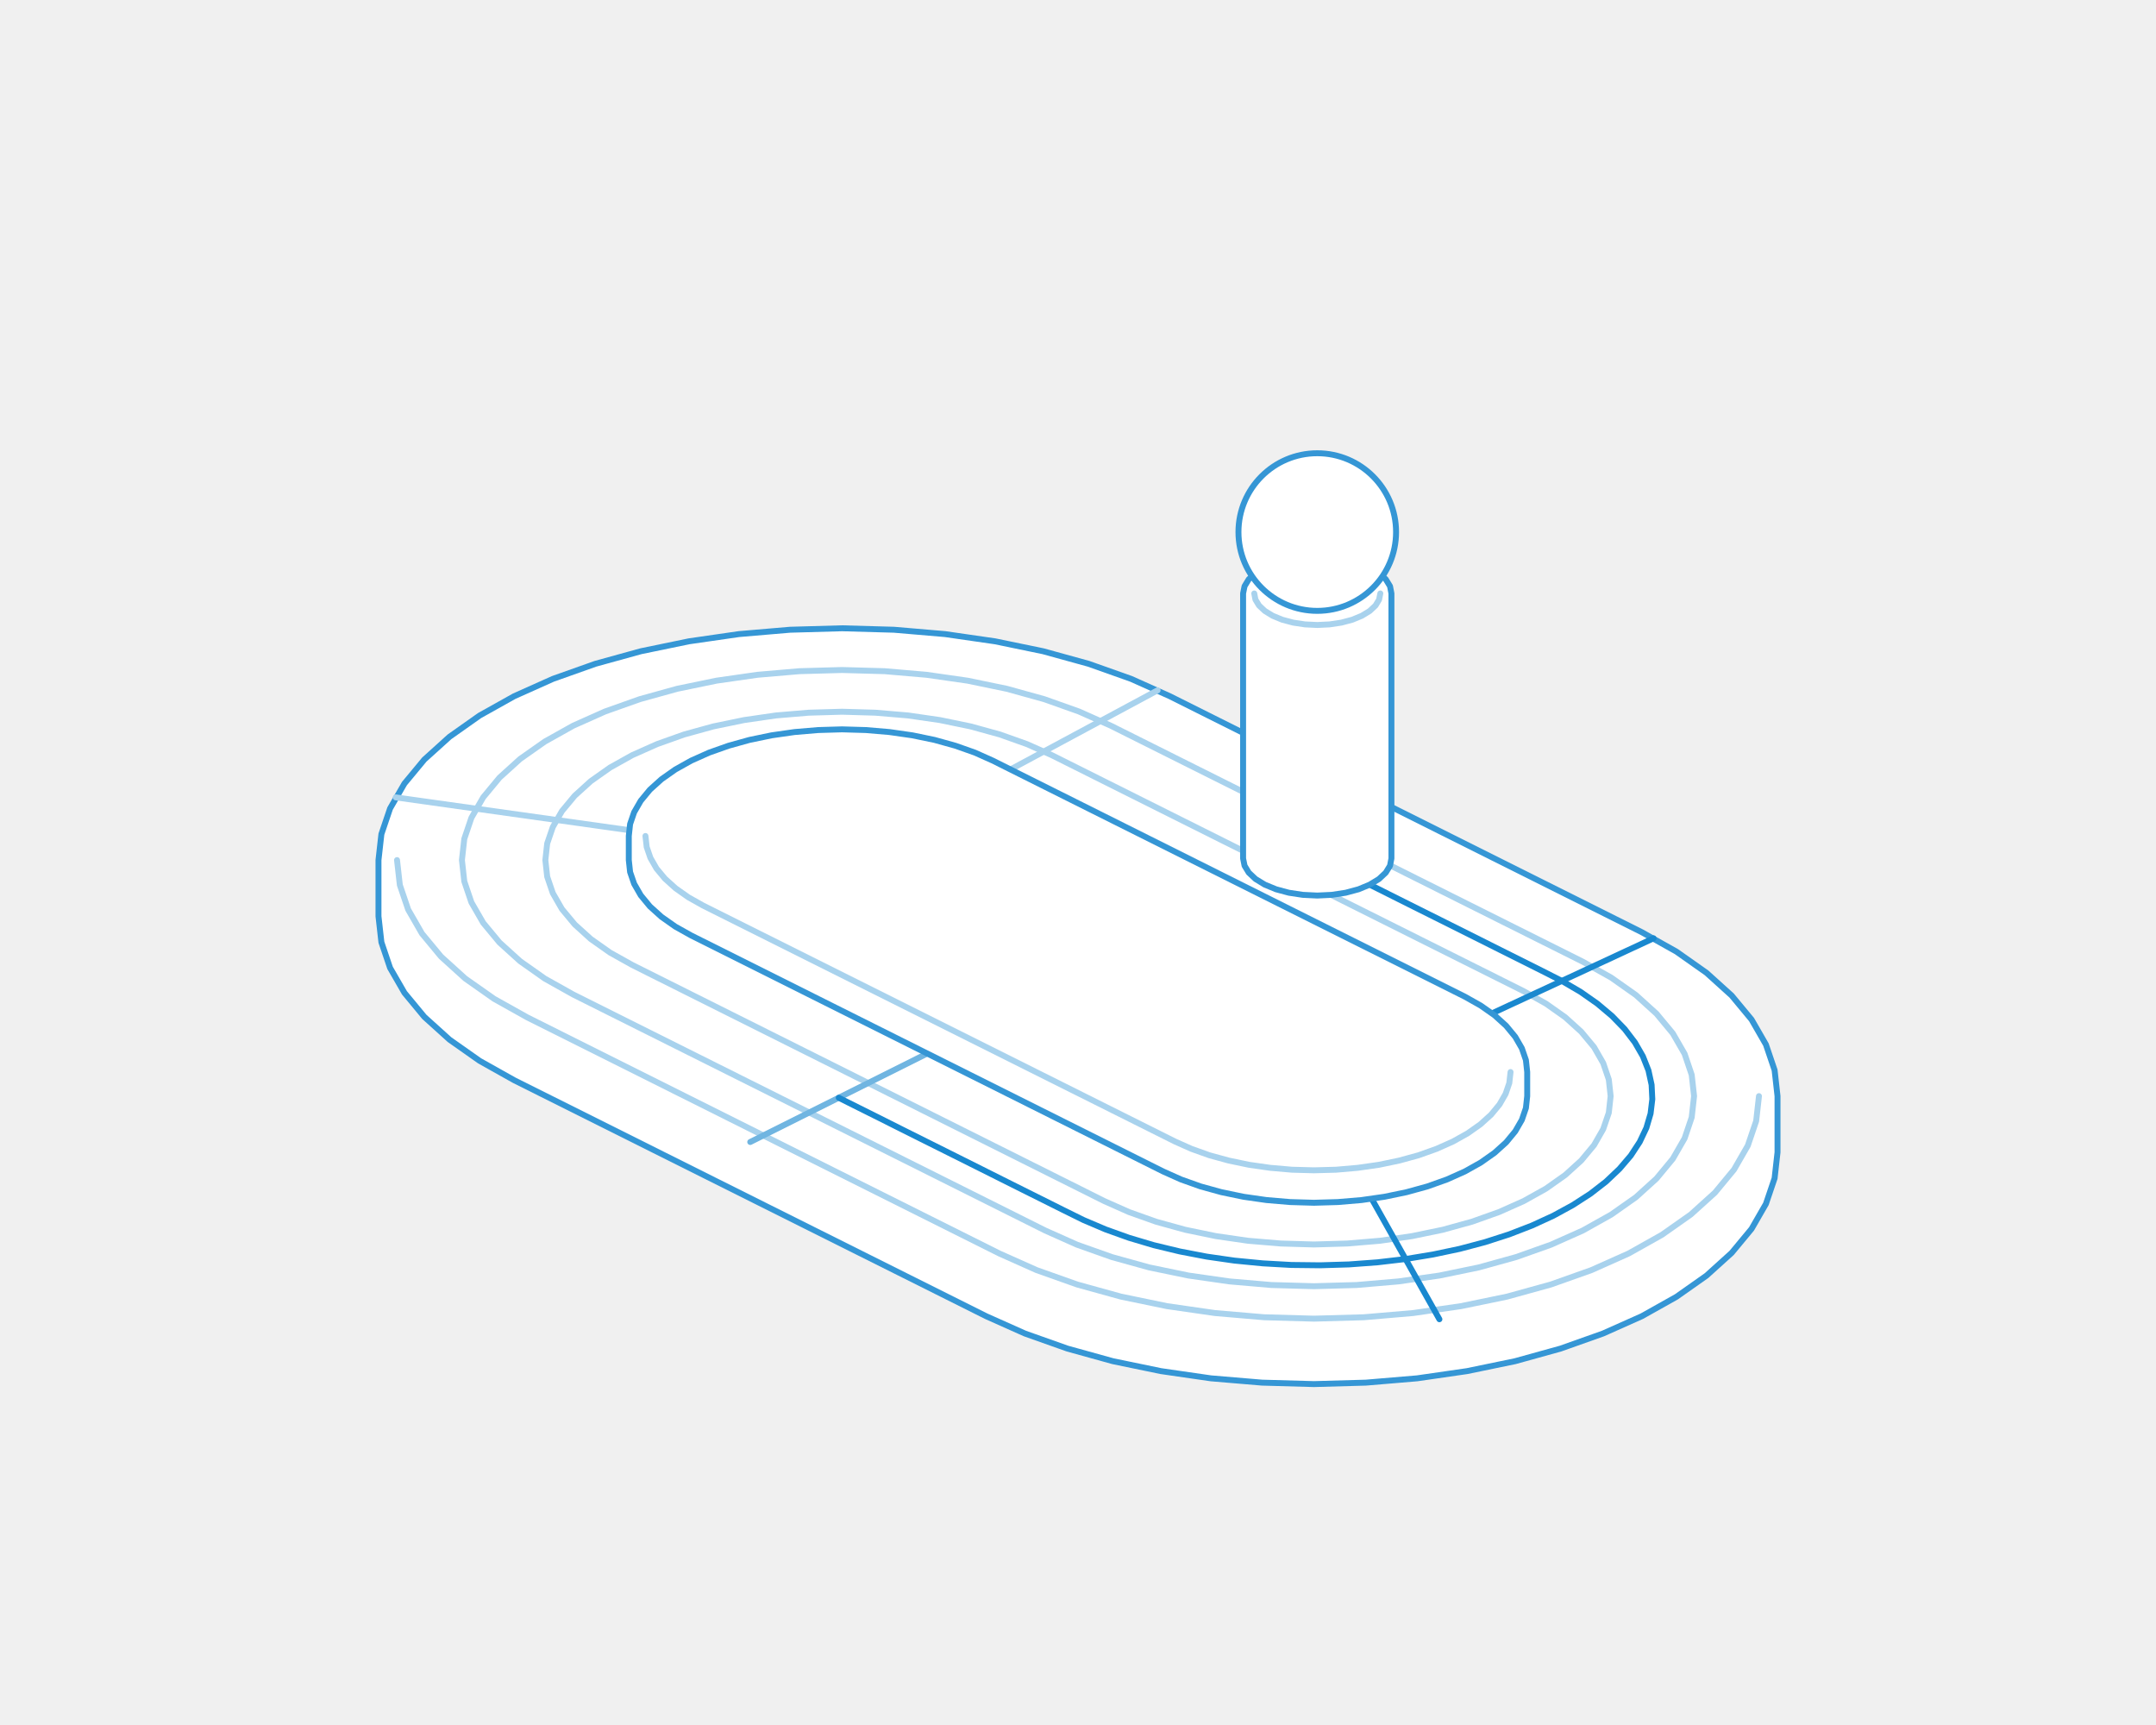
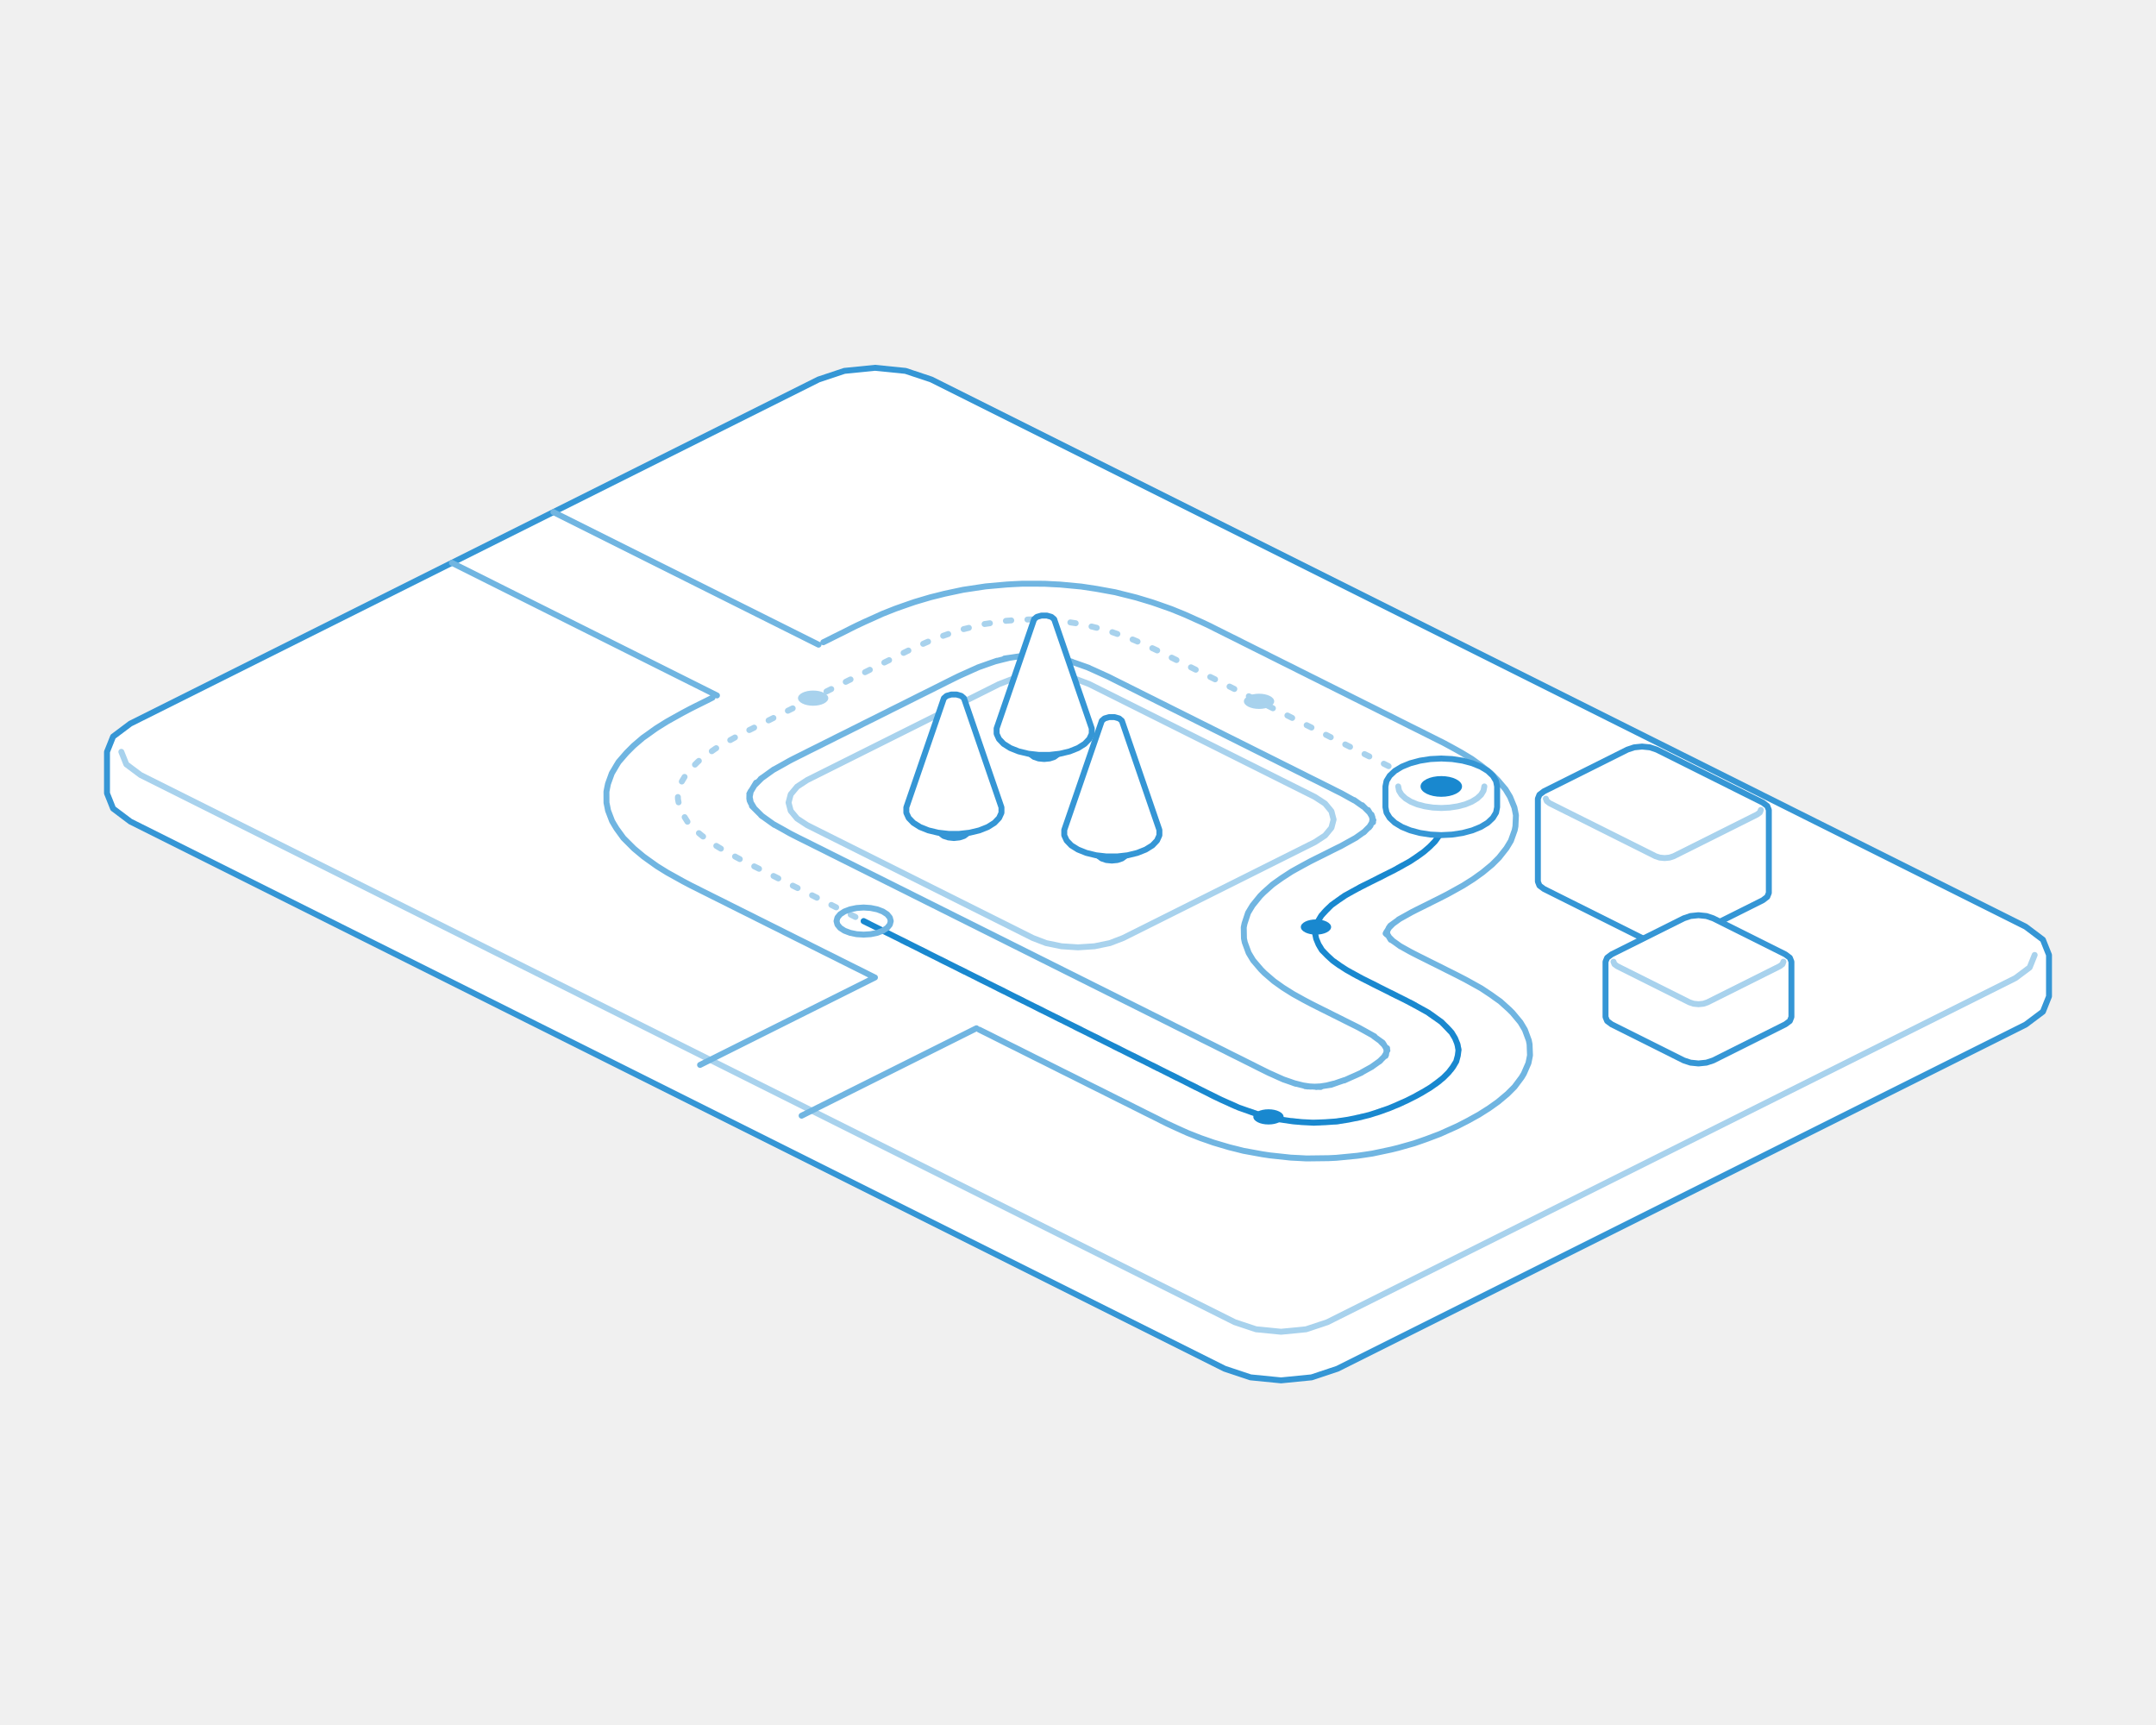
- <svg xmlns="http://www.w3.org/2000/svg" viewBox="0 0 400 320" width="400" height="320" role="img" aria-label="A running track with a runner on it, the stretch already run lit.">
+ <svg xmlns="http://www.w3.org/2000/svg" viewBox="0 0 400 320" width="400" height="320" role="img" aria-label="A map with a park and its pines, and a run along the street round it, the runner a puck and the stretch already run lit.">
  <g>
    <g>
-       <path d="M70.22 159.55L70.76 154.74L72.37 149.98L75.04 145.35L78.73 140.9L83.4 136.68L88.98 132.74L95.4 129.15L102.6 125.93L110.46 123.14L118.9 120.81L127.81 118.97L137.08 117.63L146.59 116.82L156.22 116.55L165.84 116.82L175.35 117.63L184.62 118.97L193.53 120.81L201.97 123.14L209.84 125.93L217.03 129.15L304.6 172.93L311.02 176.53L316.6 180.46L321.27 184.68L324.96 189.13L327.63 193.77L329.24 198.52L329.78 203.34L329.78 213.76L329.24 218.58L327.63 223.33L324.96 227.97L321.27 232.42L316.6 236.64L311.02 240.57L304.6 244.17L297.4 247.38L289.54 250.17L281.1 252.51L272.19 254.35L262.92 255.69L253.41 256.49L243.78 256.76L234.16 256.49L224.65 255.69L215.38 254.35L206.47 252.51L198.03 250.17L190.16 247.38L182.97 244.17L95.4 200.39L88.98 196.79L83.4 192.86L78.73 188.64L75.04 184.18L72.37 179.55L70.76 174.79L70.22 169.98Z" fill="#FFFFFF" stroke="#3596D5" stroke-width="1.1" stroke-linecap="round" stroke-linejoin="round" vector-effect="non-scaling-stroke" />
-       <path d="M326.34 203.34L325.82 207.96L324.27 212.52L321.71 216.97L318.17 221.25L313.69 225.3L308.33 229.07L302.16 232.53L302.16 232.53L295.26 235.61L287.71 238.29L279.61 240.53L271.05 242.3L262.16 243.58L253.03 244.36L243.78 244.62L234.54 244.36L225.41 243.58L216.52 242.3L207.96 240.53L199.86 238.29L192.31 235.61L185.41 232.53L97.84 188.74L91.67 185.29L86.31 181.52L81.83 177.46L78.29 173.19L75.73 168.74L74.18 164.17L73.66 159.55" fill="none" stroke="#A8D2ED" stroke-width="1.1" stroke-linecap="round" stroke-linejoin="round" vector-effect="non-scaling-stroke" />
+       <path d="M19.85 139.47L20.98 136.64L24.18 134.24L151.86 70.4L156.66 68.8L162.33 68.23L167.99 68.8L172.79 70.4L375.82 171.91L379.02 174.32L380.15 177.15L380.15 184.84L379.02 187.67L375.82 190.07L248.14 253.91L243.34 255.51L237.67 256.07L232.01 255.51L227.21 253.91L24.18 152.4L20.98 149.99L19.85 147.16Z" fill="#FFFFFF" stroke="#3596D5" stroke-width="1.1" stroke-linecap="round" stroke-linejoin="round" vector-effect="non-scaling-stroke" />
+       <path d="M377.49 177.15L376.56 179.47L373.93 181.44L246.26 245.28L242.32 246.59L237.67 247.05L233.03 246.59L229.09 245.28L26.07 143.76L23.44 141.79L22.51 139.47" fill="none" stroke="#A8D2ED" stroke-width="1.1" stroke-linecap="round" stroke-linejoin="round" vector-effect="non-scaling-stroke" />
    </g>
-     <path d="M293.65 228.27L287.75 230.9L281.3 233.19L274.38 235.11L267.08 236.62L259.48 237.71L251.68 238.38L243.78 238.6L235.89 238.38L228.09 237.71L220.49 236.62L213.19 235.11L206.27 233.19L199.82 230.9L193.92 228.27L106.35 184.49L101.08 181.54L96.5 178.31L92.68 174.85L89.65 171.2L87.46 167.4L86.14 163.5L85.7 159.55L86.14 155.61L87.46 151.71L89.65 147.91L92.68 144.25L96.5 140.79L101.08 137.57L106.35 134.62L106.35 134.62L112.25 131.99L118.7 129.7L125.62 127.78L132.92 126.27L140.52 125.18L148.32 124.51L156.22 124.29L164.11 124.51L171.91 125.18L179.51 126.27L186.81 127.78L193.73 129.7L200.18 131.99L206.08 134.62L293.65 178.4L298.92 181.35L303.5 184.58L307.32 188.04L310.35 191.69L312.54 195.49L313.86 199.39L314.3 203.34L313.86 207.28L312.54 211.18L310.35 214.98L307.32 218.64L303.5 222.1L298.92 225.32L293.65 228.27ZM282.7 222.8L278.1 224.85L273.07 226.64L267.67 228.13L261.96 229.31L256.03 230.17L249.95 230.68L243.78 230.86L237.62 230.68L231.54 230.17L225.61 229.31L219.9 228.13L214.5 226.64L209.47 224.85L204.86 222.8L117.3 179.01L113.18 176.71L109.61 174.19L106.63 171.49L104.26 168.64L102.56 165.68L101.52 162.63L101.18 159.55L101.52 156.47L102.56 153.43L104.26 150.46L106.63 147.61L109.61 144.91L113.18 142.39L117.3 140.09L117.3 140.09L121.9 138.04L126.93 136.25L132.33 134.76L138.04 133.58L143.97 132.72L150.05 132.21L156.22 132.03L162.38 132.21L168.46 132.72L174.39 133.58L180.1 134.76L185.5 136.25L190.53 138.04L195.14 140.09L282.7 183.88L286.82 186.18L290.39 188.7L293.37 191.4L295.74 194.25L297.44 197.21L298.48 200.26L298.82 203.34L298.48 206.42L297.44 209.46L295.74 212.43L293.37 215.28L290.39 217.98L286.82 220.5L282.7 222.8Z" fill="none" stroke="#A8D2ED" stroke-width="1.1" stroke-linecap="round" stroke-linejoin="round" vector-effect="non-scaling-stroke" />
-     <path d="M172.03 195.43L139.19 211.85" fill="none" stroke="#70B5E1" stroke-width="1.1" stroke-linecap="round" stroke-linejoin="round" vector-effect="non-scaling-stroke" />
+     <path d="M169.65 166.16L170.68 166.67L171.71 167.19L172.73 167.7L173.76 168.21L174.79 168.73L175.82 169.24L176.85 169.76L177.87 170.27L178.9 170.78L179.93 171.3L180.96 171.81L181.99 172.33L183.01 172.84L184.04 173.35L185.07 173.87L186.1 174.38L187.13 174.9L188.15 175.41L189.18 175.92L190.21 176.44L191.24 176.95L192.27 177.47L193.29 177.98L194.32 178.49L195.35 179.01L196.38 179.52L197.41 180.04L198.43 180.55L199.46 181.06L200.49 181.58L201.52 182.09L202.55 182.61L203.57 183.12L204.6 183.63L205.63 184.15L206.66 184.66L207.69 185.18L208.71 185.69L209.74 186.2L210.77 186.72L211.8 187.23L212.83 187.75L213.85 188.26L214.88 188.77L215.91 189.29L216.94 189.8L217.96 190.32L218.99 190.83L220.02 191.34L221.05 191.86L222.08 192.37L223.1 192.89L224.13 193.4L225.16 193.91L226.19 194.43L227.22 194.94L228.24 195.46L229.27 195.97L230.3 196.48L231.33 197L232.36 197.51L233.38 198.03L234.41 198.54L235.44 199.05L236.01 199.3L237.09 199.79L238.17 200.27L238.04 200.22L239.23 200.63L240.42 201.05L239.99 200.91L241.29 201.24L242.59 201.56L241.84 201.37L243.23 201.58L242.14 201.5L243.59 201.57L245.03 201.64L243.83 201.59L245.28 201.52L244.2 201.65L245.59 201.44L246.99 201.23L246.17 201.35L247.47 201.02L247.08 201.19L248.27 200.77L249.47 200.36L249.37 200.44L250.45 199.95L251.54 199.47L252.62 198.98L252.62 198.95L253.59 198.41L254.57 197.87L254.46 197.93L255.29 197.34L256.12 196.74L255.86 196.96L256.51 196.31L257.16 195.66L256.78 196.04L257.2 195.34L257.06 195.89L257.21 195.17L257.35 194.44L257.28 195.05L257.13 194.32L257.4 194.86L256.98 194.16L256.56 193.47L256.81 193.87L256.16 193.22L256.51 193.41L255.68 192.82L254.85 192.22L255.02 192.26L254.05 191.72L253.08 191.18L252.1 190.64L251.57 190.37L250.54 189.86L249.52 189.35L248.49 188.83L247.46 188.32L246.43 187.8L245.4 187.29L244.38 186.78L243.35 186.26L241.87 185.48L240.9 184.94L239.92 184.4L238.01 183.2L237.17 182.6L236.34 182.01L234.62 180.53L233.97 179.88L232.5 178.16L232.08 177.47L231.66 176.77L230.94 174.81L230.79 174.08L230.75 172.03L230.9 171.31L231.55 169.34L231.97 168.64L232.39 167.95L233.8 166.21L234.45 165.56L236.11 164.08L236.95 163.48L237.78 162.89L239.66 161.67L240.63 161.13L241.61 160.59L243.07 159.8L244.1 159.28L245.13 158.77L246.15 158.26L247.18 157.74L248.21 157.23L248.75 156.97L249.72 156.43L250.7 155.89L251.67 155.35L251.55 155.41L252.39 154.82L253.22 154.22L252.98 154.44L253.63 153.79L254.28 153.14L253.97 153.53L254.39 152.84L254.8 152.14L254.51 152.68L254.65 151.95L254.74 152.55L254.6 151.83L254.45 151.11L254.64 151.65L254.23 150.96L253.81 150.26L254.03 150.67L253.38 150.02L252.73 149.37L252.9 149.61L252.07 149.02L251.23 148.42L251.3 148.51L250.32 147.97L249.35 147.43L248.84 147.15L247.81 146.64L246.79 146.12L245.76 145.61L244.73 145.09L243.7 144.58L242.67 144.07L241.65 143.55L240.62 143.04L239.59 142.52L238.56 142.01L237.54 141.5L236.51 140.98L235.48 140.47L234.45 139.95L233.42 139.44L232.4 138.93L231.37 138.41L230.34 137.9L229.31 137.38L228.28 136.87L227.26 136.36L226.23 135.84L225.2 135.33L224.17 134.81L223.14 134.3L222.12 133.79L221.09 133.27L220.06 132.76L219.03 132.24L218 131.73L216.98 131.22L215.95 130.7L214.92 130.19L213.89 129.67L212.86 129.16L211.84 128.65L210.81 128.13L209.78 127.62L208.75 127.1L207.72 126.59L206.7 126.08L205.67 125.56L205.12 125.31L204.04 124.82L202.96 124.33L201.88 123.85L202.03 123.89L200.84 123.47L199.65 123.05L198.46 122.64L198.9 122.76L197.6 122.44L196.3 122.11L195 121.79L195.75 121.99L194.35 121.78L192.96 121.57L194.04 121.69L192.59 121.62L191.15 121.55L192.35 121.54L190.9 121.61L189.46 121.68L190.53 121.54L189.13 121.75L187.74 121.96L186.35 122.16L187.17 122.06L185.87 122.38L184.57 122.71L184.99 122.57L183.8 122.98L182.61 123.4L181.42 123.82L181.56 123.77L180.48 124.25L179.4 124.74L178.32 125.22L177.76 125.48L176.73 125.99L175.7 126.5L174.67 127.02L173.65 127.53L172.62 128.05L171.59 128.56L170.56 129.07L169.53 129.59L168.51 130.1L167.48 130.62L166.45 131.13L165.42 131.64L164.4 132.16L163.37 132.67L162.34 133.19L161.31 133.7L160.28 134.21L159.26 134.73L158.23 135.24L157.2 135.76L156.17 136.27L155.14 136.78L154.12 137.3L153.09 137.81L152.06 138.33L151.03 138.84L150 139.35L148.98 139.87L147.95 140.38L146.92 140.9L146.41 141.17L145.44 141.72L144.47 142.26L143.5 142.8L143.6 142.72L142.76 143.32L141.93 143.92L141.1 144.51L141.37 144.3L140.72 144.95L140.07 145.6L140.28 145.19L139.86 145.88L139.44 146.58L139.02 147.27L139.3 146.74L139.16 147.46L139.02 148.19L139.03 147.58L139.18 148.31L139.32 149.03L139.07 148.49L139.49 149.19L139.91 149.89L139.5 149.51L140.15 150.16L140.8 150.81L141.45 151.46L141.19 151.24L142.02 151.84L142.86 152.44L143.69 153.03L143.61 152.95L144.58 153.49L145.55 154.03L146.52 154.58L147.04 154.85L148.06 155.37L149.09 155.88L150.12 156.39L151.15 156.91L152.18 157.42L153.2 157.93L154.23 158.45L155.26 158.96L156.29 159.48L157.32 159.99L158.34 160.5L159.37 161.02L160.4 161.53L161.43 162.05L162.46 162.56L163.48 163.07L164.51 163.59L165.54 164.1L166.57 164.62L167.6 165.13L168.62 165.64ZM150.81 175.58L151.84 176.09L152.87 176.61L153.9 177.12L154.93 177.63L155.95 178.15L156.98 178.66L158.01 179.18L159.04 179.69L160.07 180.2L161.09 180.72L162.12 181.23M181.65 191L182.68 191.51L183.71 192.02L184.74 192.54L185.76 193.05L186.79 193.57L187.82 194.08L188.85 194.59L189.88 195.11L190.9 195.62L191.93 196.14L192.96 196.65L193.99 197.16L195.02 197.68L196.04 198.19L197.07 198.71L198.1 199.22L199.13 199.73L200.16 200.25L201.18 200.76L202.21 201.28L203.24 201.79L204.27 202.3L205.3 202.82L206.32 203.33L207.35 203.85L208.38 204.36L209.41 204.87L210.44 205.39L211.46 205.9L212.49 206.42L213.52 206.93L214.55 207.44L215.57 207.96L216.6 208.47L218.18 209.2L219.26 209.69L220.35 210.18L222.76 211.13L223.95 211.54L225.14 211.96L228.08 212.83L229.38 213.15L230.68 213.48L234.19 214.12L235.58 214.33L239.49 214.75L240.94 214.82L242.38 214.9L246.48 214.85L247.93 214.78L251.86 214.4L253.25 214.2L254.64 213.99L258.09 213.26L259.39 212.94L262.36 212.1L263.55 211.69L264.74 211.27L267.2 210.34L268.28 209.85L269.36 209.37L270.44 208.88L272.42 207.86L273.39 207.32L274.37 206.78L276.28 205.57L277.11 204.98L277.95 204.38L279.69 202.92L280.34 202.27L280.99 201.62L282.3 199.87L282.72 199.17L283.57 197.22L283.72 196.49L283.86 195.77L283.78 193.72L283.64 193L282.91 191.03L282.5 190.34L282.08 189.64L280.64 187.91L279.99 187.26L278.34 185.77L277.5 185.18L276.67 184.58L274.82 183.35L273.85 182.81L272.88 182.27L271.9 181.73L270.41 180.96L269.38 180.44L268.35 179.93L267.33 179.41L266.3 178.9L265.27 178.39L264.24 177.87L263.21 177.36L262.19 176.84L261.67 176.57L260.7 176.03L259.73 175.49L259.83 175.56L259 174.96L258.16 174.37L258.45 174.58L257.8 173.93L258.02 174.34L257.6 173.64L257.18 172.94L257.44 173.48L257.3 172.76L257.26 173.36L257.41 172.64L257.07 173.17L257.49 172.47L257.9 171.77L257.63 172.17L258.28 171.52L257.94 171.72L258.77 171.12L259.6 170.52L259.46 170.58L260.44 170.04L261.41 169.5L261.91 169.22L262.93 168.7L263.96 168.19L264.99 167.68L266.02 167.16L267.05 166.65L268.55 165.88L269.53 165.34L270.5 164.8L271.47 164.26L273.38 163.05L274.21 162.45L275.04 161.86L276.81 160.4L277.46 159.75L278.11 159.1L279.48 157.36L279.9 156.67L280.32 155.97L281.02 154L281.16 153.28L281.25 151.23L281.11 150.51L280.96 149.78L280.16 147.82L279.74 147.13L279.32 146.43L277.86 144.71L277.21 144.06L276.56 143.41L274.72 141.97L273.89 141.38L273.06 140.78L271.1 139.6L270.13 139.06L269.15 138.52L267.68 137.73L266.65 137.22L265.62 136.7L264.6 136.19L263.57 135.67L262.54 135.16L261.51 134.65L260.48 134.13L259.46 133.62L258.43 133.1L257.4 132.59L256.37 132.08L255.34 131.56L254.32 131.05L253.29 130.54L252.26 130.02L251.23 129.51L250.2 128.99L249.18 128.48L248.15 127.97L247.12 127.45L246.09 126.94L245.06 126.42L244.04 125.91L243.01 125.4L241.98 124.88L240.95 124.37L239.93 123.85L238.9 123.34L237.87 122.83L236.84 122.31L235.81 121.8L234.79 121.28L233.76 120.77L232.73 120.26L231.7 119.74L230.67 119.23L229.65 118.71L228.62 118.2L227.59 117.69L226.56 117.17L225.53 116.66L224.51 116.14L222.94 115.4L221.86 114.92L220.78 114.43L219.7 113.95L217.31 112.98L216.12 112.56L214.93 112.14L213.74 111.73L210.82 110.85L209.52 110.52L208.22 110.2L206.92 109.87L203.4 109.23L202.01 109.02L200.62 108.81L196.69 108.44L195.24 108.37L193.8 108.29L189.7 108.28L188.25 108.35L186.81 108.43L182.87 108.78L181.48 108.99L180.09 109.2L178.69 109.41L175.26 110.14L173.96 110.47L172.66 110.79L169.72 111.66L168.53 112.07L167.33 112.49L166.14 112.91L163.74 113.86L162.66 114.35L161.58 114.84L160.5 115.32L158.92 116.06L157.89 116.57L156.87 117.09L155.84 117.6L154.81 118.11L153.78 118.63L152.75 119.14M132.19 129.42L131.17 129.94L130.14 130.45L129.11 130.96L128.08 131.48L126.61 132.26L125.64 132.8L124.67 133.34L123.69 133.89L121.77 135.09L120.94 135.68L120.11 136.28L119.27 136.87L117.55 138.34L116.9 138.99L116.25 139.64L114.76 141.36L114.34 142.05L113.93 142.75L113.51 143.45L112.8 145.41L112.65 146.14L112.51 146.86L112.52 148.91L112.67 149.63L112.81 150.36L113.56 152.32L113.97 153.02L114.39 153.71L115.67 155.47L116.32 156.12L116.97 156.77L117.62 157.42L119.37 158.88L120.2 159.48L121.03 160.07L121.87 160.67L123.8 161.87L124.78 162.41L125.75 162.95L126.72 163.49L128.2 164.27L129.23 164.78L130.25 165.3L131.28 165.81L132.31 166.33L133.34 166.84L134.37 167.35L135.39 167.87L136.42 168.38L137.45 168.9L138.48 169.41L139.51 169.92L140.53 170.44L141.56 170.95L142.59 171.47L143.62 171.98L144.65 172.49L145.67 173.01L146.7 173.52L147.73 174.04L148.76 174.55L149.79 175.06L150.81 175.58M102.67 95L151.86 119.59M83.84 104.41L133.02 129.01M162.33 181.33L129.88 197.55M181.16 190.75L148.72 206.97" fill="none" stroke="#70B5E1" stroke-width="1.1" stroke-linecap="round" stroke-linejoin="round" vector-effect="non-scaling-stroke" />
+     <path d="M208.37 174.01L205.92 174.95L203.06 175.54L200 175.74L196.94 175.54L194.08 174.95L191.63 174.01L149.77 153.08L147.89 151.85L146.7 150.42L146.3 148.89L146.7 147.36L147.89 145.93L149.77 144.7L185.35 126.91L187.8 125.97L190.66 125.38L193.72 125.18L196.79 125.38L199.64 125.97L202.09 126.91L243.95 147.84L245.84 149.07L247.02 150.5L247.42 152.03L247.02 153.56L245.84 154.99L243.95 156.22Z" fill="none" stroke="#A8D2ED" stroke-width="1.1" stroke-linecap="round" stroke-linejoin="round" vector-effect="non-scaling-stroke" />
+     <path d="M160.23 170.87L161.26 171.38L162.29 171.9L163.32 172.41L164.34 172.92L165.37 173.44L166.4 173.95L167.43 174.47L168.46 174.98L169.48 175.49L170.51 176.01L171.54 176.52L172.57 177.04L173.6 177.55L174.62 178.06L175.65 178.58L176.68 179.09L177.71 179.61L178.74 180.12L179.76 180.63L180.79 181.15L181.82 181.66L182.85 182.18L183.88 182.69L184.9 183.2L185.93 183.72L186.96 184.23L187.99 184.75L189.02 185.26L190.04 185.77L191.07 186.29L192.1 186.8L193.13 187.32L194.15 187.83L195.18 188.34L196.21 188.86L197.24 189.37L198.27 189.89L199.29 190.4L200.32 190.91L201.35 191.43L202.38 191.94L203.41 192.45L204.43 192.97L205.46 193.48L206.49 194L207.52 194.51L208.55 195.02L209.57 195.54L210.6 196.05L211.63 196.57L212.66 197.08L213.69 197.59L214.71 198.11L215.74 198.62L216.77 199.14L217.8 199.65L218.83 200.16L219.85 200.68L220.88 201.19L221.91 201.71L222.94 202.22L223.97 202.73L224.99 203.25L226.02 203.76L227.09 204.25L228.18 204.74L229.26 205.23L230.4 205.67L231.59 206.09L232.78 206.51L234.04 206.87L235.34 207.19L236.64 207.52L238.01 207.75L239.41 207.95L240.82 208.12L242.26 208.2L243.71 208.27L245.15 208.22L246.6 208.15L248.03 208.03L249.42 207.82L250.81 207.61L252.13 207.3L253.43 206.98L254.72 206.65L255.91 206.23L257.1 205.81L258.28 205.39L259.37 204.9L260.45 204.42L261.53 203.93L262.52 203.4L263.49 202.86L264.47 202.32L265.37 201.75L266.2 201.16L267.04 200.56L267.77 199.94L268.42 199.29L269.07 198.64L269.54 197.95L269.96 197.26L270.32 196.55L270.46 195.83L270.61 195.11L270.53 194.38L270.38 193.66L270.16 192.95L269.74 192.25L269.32 191.55L268.73 190.89L268.08 190.24L267.43 189.59L266.59 189L265.76 188.4L264.92 187.81L263.95 187.27L262.98 186.73L262 186.19L260.99 185.67L259.96 185.15L258.93 184.64L257.91 184.12L256.88 183.61L255.85 183.1L254.82 182.58L253.79 182.07L252.77 181.55L251.77 181.02L250.8 180.48L249.83 179.94L248.92 179.38L248.08 178.78L247.25 178.19L246.54 177.56L245.89 176.9L245.26 176.25L244.84 175.55L244.42 174.86L244.19 174.14L244.05 173.42L244.01 172.7L244.15 171.97L244.31 171.25L244.73 170.56L245.14 169.86L245.71 169.19L246.36 168.54L247.03 167.9L247.86 167.3L248.69 166.71L249.56 166.12L250.53 165.58L251.51 165.04L252.49 164.51L253.52 163.99L254.54 163.48L255.57 162.97L256.6 162.45L257.63 161.94L258.65 161.42L259.63 160.88L260.6 160.34L261.57 159.8L262.47 159.23L263.3 158.63L264.13 158.04L264.89 157.42L265.54 156.77L266.19 156.12L266.73 155.45L267.14 154.75L267.56 154.06L267.76 153.34L267.91 152.62L268 151.89L267.85 151.17L267.71 150.45L267.4 149.74L266.98 149.04L266.57 148.35L265.94 147.69L265.29 147.04L264.64 146.39L263.81 145.79L262.98 145.2L262.14 144.6L261.2 144.05L260.22 143.51L259.25 142.97L258.26 142.44L257.23 141.93L256.21 141.41L255.18 140.9L254.15 140.38L253.12 139.87L252.09 139.36L251.07 138.84L250.04 138.33L249.01 137.81L247.98 137.3L246.95 136.79L245.93 136.27L244.9 135.76L243.87 135.24L242.84 134.73L241.81 134.22L240.79 133.7L239.76 133.19L238.73 132.67L237.7 132.16L236.67 131.65L235.65 131.13L234.62 130.62L233.59 130.1L232.56 129.59L231.53 129.08L230.51 128.56L229.48 128.05L228.45 127.53L227.42 127.02L226.39 126.51L225.37 125.99L224.34 125.48L223.31 124.96L222.28 124.45L221.25 123.94L220.23 123.42L219.2 122.91L218.17 122.39L217.14 121.88L216.12 121.37L215.09 120.85L214.03 120.35L212.95 119.87L211.87 119.38L210.79 118.9L209.67 118.43L208.48 118.01L207.29 117.6L206.1 117.18L204.86 116.81L203.56 116.48L202.26 116.16L200.96 115.83L199.57 115.61L198.18 115.4L196.79 115.19L195.36 115.07L193.92 114.99L192.47 114.92L191.03 114.91L189.58 114.98L188.13 115.05L186.7 115.16L185.31 115.37L183.91 115.58L182.52 115.78L181.21 116.1L179.91 116.43L178.61 116.75L177.36 117.11L176.16 117.53L174.97 117.95L173.78 118.36L172.65 118.82L171.57 119.3L170.49 119.79L169.41 120.27L168.34 120.77L167.31 121.28L166.28 121.8L165.26 122.31L164.23 122.82L163.2 123.34L162.17 123.85L161.14 124.37L160.12 124.88L159.09 125.39L158.06 125.91L157.03 126.42L156 126.94L154.98 127.45L153.95 127.96L152.92 128.48L151.89 128.99L150.86 129.51L149.84 130.02L148.81 130.53L147.78 131.05L146.75 131.56L145.72 132.07L144.7 132.59L143.67 133.1L142.64 133.62L141.61 134.13L140.58 134.64L139.56 135.16L138.53 135.67L137.5 136.19L136.51 136.72L135.54 137.26L134.57 137.8L133.6 138.34L132.69 138.91L131.85 139.5L131.02 140.1L130.18 140.69L129.46 141.32L128.81 141.97L128.16 142.62L127.52 143.27L127.1 143.97L126.68 144.66L126.27 145.36L126.05 146.08L125.91 146.8L125.76 147.52L125.78 148.25L125.92 148.97L126.07 149.69L126.31 150.41L126.73 151.1L127.15 151.8L127.58 152.49L128.23 153.14L128.88 153.79L129.53 154.44L130.28 155.06L131.11 155.66L131.95 156.26L132.78 156.85L133.71 157.41L134.68 157.95L135.65 158.49L136.62 159.03L137.62 159.56L138.65 160.07L139.67 160.59L140.7 161.1L141.73 161.62L142.76 162.13L143.79 162.64L144.81 163.16L145.84 163.67L146.87 164.19L147.9 164.7L148.92 165.21L149.95 165.73L150.98 166.24L152.01 166.76L153.04 167.27L154.06 167.78L155.09 168.3L156.12 168.81L157.15 169.33L158.18 169.84L159.2 170.35Z" fill="none" stroke="#A8D2ED" stroke-width="1.1" stroke-dasharray="1px, 3px" stroke-linecap="round" stroke-linejoin="round" vector-effect="non-scaling-stroke" />
+     <path d="M160.23 170.87L161.77 171.64L163.32 172.41L164.86 173.18L166.4 173.95L167.94 174.72L169.48 175.49L171.03 176.26L172.57 177.04L174.11 177.81L175.65 178.58L177.19 179.35L178.74 180.12L180.28 180.89L181.82 181.66L183.36 182.43L184.9 183.2L186.45 183.97L187.99 184.75L189.53 185.52L191.07 186.29L192.61 187.06L194.15 187.83L195.7 188.6L197.24 189.37L198.78 190.14L200.32 190.91L201.86 191.68L203.41 192.45L204.95 193.23L206.49 194L208.03 194.77L209.57 195.54L211.12 196.31L212.66 197.08L214.2 197.85L215.74 198.62L217.28 199.39L218.83 200.16L220.37 200.94L221.91 201.71L223.45 202.48L224.99 203.25L226.55 204.01L228.18 204.74L229.8 205.46L231.59 206.09L233.39 206.71L235.34 207.19L237.32 207.64L239.41 207.95L241.54 208.16L243.71 208.27L245.88 208.18L248.03 208.03L250.12 207.71L252.13 207.3L254.08 206.82L255.91 206.23L257.7 205.6L259.37 204.9L260.99 204.17L262.52 203.4L263.98 202.59L265.37 201.75L266.62 200.86L267.77 199.94L268.75 198.96L269.54 197.95L270.17 196.91L270.46 195.83L270.6 194.75L270.38 193.66L269.95 192.6L269.32 191.55L268.4 190.57L267.43 189.59L266.18 188.7L264.92 187.81L263.46 187L262 186.19L260.48 185.41L258.93 184.64L257.39 183.87L255.85 183.1L254.31 182.32L252.77 181.55L251.28 180.75L249.83 179.94L248.5 179.08L247.25 178.19L246.21 177.23L245.26 176.25L244.63 175.21L244.19 174.14L243.97 173.06L244.15 171.97L244.52 170.9L245.14 169.86L246.04 168.87L247.03 167.9L248.28 167L249.56 166.12L251.02 165.31L252.49 164.51L254.03 163.74L255.57 162.97L257.11 162.19L258.65 161.42L260.11 160.61L261.57 159.8L262.88 158.93L264.13 158.04L265.22 157.1L266.19 156.12L266.94 155.1L267.56 154.06L267.83 152.98L268 151.89L267.78 150.81L267.4 149.74" fill="none" stroke="#1988CF" stroke-width="1.1" stroke-linecap="round" stroke-linejoin="round" vector-effect="non-scaling-stroke" />
    <g>
-       <path d="M254.49 222.38L267.05 244.73" fill="none" stroke="#1988CF" stroke-width="1.1" stroke-linecap="round" stroke-linejoin="round" vector-effect="non-scaling-stroke" />
-       <path d="M272.76 189.87L306.78 174.06" fill="none" stroke="#1988CF" stroke-width="1.1" stroke-linecap="round" stroke-linejoin="round" vector-effect="non-scaling-stroke" />
-       <path d="M183.15 145.06L214.77 128.06" fill="none" stroke="#A8D2ED" stroke-width="1.1" stroke-linecap="round" stroke-linejoin="round" vector-effect="non-scaling-stroke" />
-       <path d="M118.13 154.2L73.42 147.92" fill="none" stroke="#A8D2ED" stroke-width="1.1" stroke-linecap="round" stroke-linejoin="round" vector-effect="non-scaling-stroke" />
+       <ellipse rx="2.81" ry="1.41" cx="235.34" cy="207.19" fill="#1988CF" stroke="none" />
+       <ellipse rx="2.81" ry="1.41" cx="244.15" cy="171.97" fill="#1988CF" stroke="none" />
+       <ellipse rx="2.81" ry="1.41" cx="233.59" cy="130.1" fill="#A8D2ED" stroke="none" />
+       <ellipse rx="2.81" ry="1.41" cx="150.86" cy="129.51" fill="#A8D2ED" stroke="none" />
    </g>
-     <path d="M155.61 203.64L159.39 205.53L163.18 207.42L166.96 209.32L170.74 211.21L174.53 213.1L178.31 214.99L182.09 216.88L185.88 218.78L189.66 220.67L193.45 222.56L197.23 224.45L201.04 226.33L205.11 228.06L209.46 229.62L214.06 230.99L218.88 232.15L223.88 233.11L229.02 233.85L234.27 234.36L239.58 234.66L244.93 234.72L250.27 234.56L255.56 234.17L260.77 233.56L265.85 232.72L270.78 231.68L275.5 230.43L280 228.98L284.24 227.34L288.18 225.53L291.79 223.56L295.06 221.45L297.96 219.2L300.46 216.83L302.56 214.37L304.22 211.83L305.45 209.23L306.23 206.58L306.55 203.91L306.42 201.24L305.84 198.58L304.8 195.95L303.32 193.38L301.41 190.88L299.08 188.48L296.35 186.18L293.24 184L289.77 181.97L286.01 180.06L282.23 178.17L278.45 176.28L274.66 174.38L270.88 172.49L267.1 170.6L263.31 168.71L259.53 166.82L255.74 164.92L251.96 163.03L248.18 161.14L244.39 159.25" fill="none" stroke="#1988CF" stroke-width="1.1" stroke-linecap="round" stroke-linejoin="round" vector-effect="non-scaling-stroke" />
+     <path d="M163.79 172.65L162.75 173.05L161.53 173.3L160.23 173.38L158.93 173.3L157.72 173.05L156.67 172.65L155.87 172.13L155.37 171.52L155.2 170.87L155.37 170.22L155.87 169.61L156.67 169.09L157.72 168.69L158.93 168.44L160.23 168.35L161.53 168.44L162.75 168.69L163.79 169.09L164.59 169.61L165.09 170.22L165.26 170.87L165.09 171.52L164.59 172.13Z" fill="none" stroke="#70B5E1" stroke-width="1.1" stroke-linecap="round" stroke-linejoin="round" vector-effect="non-scaling-stroke" />
    <g>
-       <path d="M116.66 155.08L116.9 152.87L117.65 150.68L118.88 148.55L120.57 146.5L122.72 144.56L125.29 142.75L128.24 141.1L131.55 139.62L135.17 138.34L139.05 137.26L143.15 136.41L147.41 135.8L151.79 135.43L156.22 135.3L160.65 135.43L165.02 135.8L169.28 136.41L173.38 137.26L177.26 138.34L180.88 139.62L184.19 141.1L271.76 184.88L274.71 186.54L277.28 188.34L279.43 190.29L281.12 192.34L282.35 194.47L283.1 196.65L283.34 198.87L283.34 203.34L283.1 205.55L282.35 207.74L281.12 209.87L279.43 211.92L277.28 213.86L274.71 215.67L271.76 217.32L268.45 218.8L264.83 220.09L260.95 221.16L256.85 222.01L252.59 222.62L248.21 222.99L243.78 223.12L239.35 222.99L234.98 222.62L230.72 222.01L226.62 221.16L222.74 220.09L219.12 218.8L215.81 217.32L128.24 173.54L125.29 171.89L122.72 170.08L120.57 168.14L118.88 166.09L117.65 163.95L116.9 161.77L116.66 159.55Z" fill="#FFFFFF" stroke="#3596D5" stroke-width="1.1" stroke-linecap="round" stroke-linejoin="round" vector-effect="non-scaling-stroke" />
-       <path d="M280.25 198.87L280.02 200.91L279.33 202.93L278.2 204.89L276.64 206.78L274.66 208.57L272.29 210.24L269.57 211.76L269.57 211.76L266.52 213.12L263.18 214.31L259.61 215.29L255.83 216.08L251.9 216.64L247.87 216.99L243.78 217.1L239.7 216.99L235.67 216.64L231.74 216.08L227.96 215.29L224.38 214.31L221.05 213.12L218 211.76L130.43 167.98L127.71 166.45L125.34 164.78L123.36 162.99L121.8 161.11L120.67 159.14L119.98 157.13L119.75 155.08" fill="none" stroke="#A8D2ED" stroke-width="1.1" stroke-linecap="round" stroke-linejoin="round" vector-effect="non-scaling-stroke" />
+       <g>
+         <path d="M191.06 135.63L191.26 135.12L191.84 134.69L192.7 134.4L193.72 134.3L194.74 134.4L195.6 134.69L196.18 135.12L196.38 135.63L196.38 139.47L196.18 139.98L195.6 140.41L194.74 140.7L193.72 140.8L192.7 140.7L191.84 140.41L191.26 139.98L191.06 139.47Z" fill="#FFFFFF" stroke="#3596D5" stroke-width="1.1" stroke-linecap="round" stroke-linejoin="round" vector-effect="non-scaling-stroke" />
+         <path d="M195.5 135.63L195.36 135.97L194.98 136.26L194.4 136.45L193.72 136.52L193.04 136.45L192.47 136.26L192.08 135.97L191.94 135.63" fill="none" stroke="#A8D2ED" stroke-width="1.1" stroke-linecap="round" stroke-linejoin="round" vector-effect="non-scaling-stroke" />
+       </g>
+       <path d="M184.9 135.13L191.86 114.87L192.36 114.44L193.22 114.19L194.22 114.19L195.08 114.44L195.58 114.87L202.55 135.13L202.55 136.12L202.1 137.09L201.24 137.99L200 138.77L198.45 139.39L196.65 139.82L194.72 140.04L192.73 140.04L190.79 139.82L189 139.39L187.44 138.77L186.2 137.99L185.34 137.09L184.9 136.12Z" fill="#FFFFFF" stroke="#3596D5" stroke-width="1.1" stroke-linecap="round" stroke-linejoin="round" vector-effect="non-scaling-stroke" />
    </g>
    <g>
-       <path d="M230.63 110.09L230.9 108.75L231.68 107.46L232.95 106.27L234.66 105.23L236.75 104.37L239.13 103.74L241.71 103.35L244.39 103.21L247.08 103.35L249.66 103.74L252.04 104.37L254.12 105.23L255.83 106.27L257.1 107.46L257.89 108.75L258.15 110.09L258.15 159.25L257.89 160.59L257.1 161.88L255.83 163.07L254.12 164.11L252.04 164.97L249.66 165.61L247.08 166L244.39 166.13L241.71 166L239.13 165.61L236.75 164.97L234.66 164.11L232.95 163.07L231.68 161.88L230.9 160.59L230.63 159.25Z" fill="#FFFFFF" stroke="#3596D5" stroke-width="1.1" stroke-linecap="round" stroke-linejoin="round" vector-effect="non-scaling-stroke" />
-       <path d="M256.09 110.09L255.86 111.23L255.2 112.33L254.12 113.34L252.66 114.23L250.89 114.96L248.87 115.5L246.67 115.83L244.39 115.94L242.11 115.83L239.92 115.5L237.89 114.96L236.12 114.23L234.67 113.34L233.59 112.33L232.92 111.23L232.7 110.09" fill="none" stroke="#A8D2ED" stroke-width="1.1" stroke-linecap="round" stroke-linejoin="round" vector-effect="non-scaling-stroke" />
+       <g>
+         <path d="M257.04 145.89L257.24 144.88L257.83 143.91L258.79 143.01L260.08 142.23L261.65 141.59L263.44 141.11L265.38 140.81L267.4 140.71L269.42 140.81L271.37 141.11L273.16 141.59L274.73 142.23L276.02 143.01L276.97 143.91L277.56 144.88L277.76 145.89L277.76 149.74L277.56 150.75L276.97 151.72L276.02 152.62L274.73 153.4L273.16 154.04L271.37 154.52L269.42 154.82L267.4 154.92L265.38 154.82L263.44 154.52L261.65 154.04L260.08 153.4L258.79 152.62L257.83 151.72L257.24 150.75L257.04 149.74Z" fill="#FFFFFF" stroke="#3596D5" stroke-width="1.1" stroke-linecap="round" stroke-linejoin="round" vector-effect="non-scaling-stroke" />
+         <path d="M275.39 145.89L275.24 146.67L274.79 147.42L274.05 148.11L273.05 148.72L271.84 149.22L270.46 149.58L268.96 149.81L267.4 149.89L265.84 149.81L264.34 149.58L262.96 149.22L261.75 148.72L260.76 148.11L260.02 147.42L259.56 146.67L259.41 145.89" fill="none" stroke="#A8D2ED" stroke-width="1.1" stroke-linecap="round" stroke-linejoin="round" vector-effect="non-scaling-stroke" />
+       </g>
+       <ellipse rx="3.85" ry="1.92" cx="267.4" cy="145.89" fill="#1988CF" stroke="none" />
    </g>
-     <ellipse rx="14.62" ry="14.62" cx="244.39" cy="98.7" fill="#FFFFFF" stroke="#3596D5" stroke-width="1.1" stroke-linecap="round" stroke-linejoin="round" vector-effect="non-scaling-stroke" />
+     <g>
+       <g>
+         <path d="M174.31 150.28L174.52 149.77L175.09 149.34L175.96 149.05L176.98 148.95L178 149.05L178.86 149.34L179.44 149.77L179.64 150.28L179.64 154.12L179.44 154.63L178.86 155.07L178 155.35L176.98 155.46L175.96 155.35L175.09 155.07L174.52 154.63L174.31 154.12Z" fill="#FFFFFF" stroke="#3596D5" stroke-width="1.1" stroke-linecap="round" stroke-linejoin="round" vector-effect="non-scaling-stroke" />
+         <path d="M178.75 150.28L178.62 150.62L178.23 150.91L177.66 151.1L176.98 151.17L176.3 151.1L175.72 150.91L175.34 150.62L175.2 150.28" fill="none" stroke="#A8D2ED" stroke-width="1.1" stroke-linecap="round" stroke-linejoin="round" vector-effect="non-scaling-stroke" />
+       </g>
+       <path d="M168.15 150.78L168.15 149.78L175.12 129.52L175.62 129.09L176.48 128.84L177.47 128.84L178.34 129.09L178.84 129.52L185.8 149.78L185.8 150.78L185.36 151.74L184.5 152.64L183.26 153.42L181.7 154.04L179.91 154.47L177.97 154.69L175.98 154.69L174.04 154.47L172.25 154.04L170.7 153.42L169.46 152.64L168.59 151.74Z" fill="#FFFFFF" stroke="#3596D5" stroke-width="1.1" stroke-linecap="round" stroke-linejoin="round" vector-effect="non-scaling-stroke" />
+     </g>
+     <g>
+       <g>
+         <path d="M203.62 154.46L203.82 153.95L204.4 153.52L205.26 153.23L206.28 153.13L207.3 153.23L208.16 153.52L208.74 153.95L208.94 154.46L208.94 158.31L208.74 158.82L208.16 159.25L207.3 159.54L206.28 159.64L205.26 159.54L204.4 159.25L203.82 158.82L203.62 158.31Z" fill="#FFFFFF" stroke="#3596D5" stroke-width="1.1" stroke-linecap="round" stroke-linejoin="round" vector-effect="non-scaling-stroke" />
+         <path d="M208.06 154.46L207.92 154.8L207.53 155.09L206.96 155.28L206.28 155.35L205.6 155.28L205.02 155.09L204.64 154.8L204.5 154.46" fill="none" stroke="#A8D2ED" stroke-width="1.1" stroke-linecap="round" stroke-linejoin="round" vector-effect="non-scaling-stroke" />
+       </g>
+       <path d="M197.45 153.97L204.42 133.71L204.92 133.28L205.78 133.03L206.78 133.03L207.64 133.28L208.14 133.71L215.1 153.97L215.1 154.96L214.66 155.93L213.8 156.83L212.56 157.6L211 158.22L209.21 158.66L207.27 158.88L205.28 158.88L203.35 158.66L201.55 158.22L200 157.6L198.76 156.83L197.9 155.93L197.45 154.96Z" fill="#FFFFFF" stroke="#3596D5" stroke-width="1.1" stroke-linecap="round" stroke-linejoin="round" vector-effect="non-scaling-stroke" />
+     </g>
+     <g>
+       <g>
+         <path d="M285.32 148.16L285.61 147.43L286.44 146.8L301.93 139.06L303.18 138.64L304.65 138.49L306.12 138.64L307.37 139.06L327.05 148.89L327.88 149.52L328.17 150.25L328.17 165.64L327.88 166.37L327.05 167L311.56 174.74L310.31 175.16L308.84 175.3L307.37 175.16L306.12 174.74L286.44 164.9L285.61 164.28L285.32 163.54Z" fill="#FFFFFF" stroke="#3596D5" stroke-width="1.1" stroke-linecap="round" stroke-linejoin="round" vector-effect="non-scaling-stroke" />
+         <path d="M326.69 150.25L326.51 150.71L326 151.09L310.51 158.84L309.74 159.09L308.84 159.18L307.93 159.09L307.16 158.84L287.49 149L286.98 148.61L286.8 148.16" fill="none" stroke="#A8D2ED" stroke-width="1.1" stroke-linecap="round" stroke-linejoin="round" vector-effect="non-scaling-stroke" />
+       </g>
+     </g>
+     <g>
+       <g>
+         <path d="M297.87 178.4L298.17 177.67L299 177.04L312.4 170.35L313.64 169.93L315.12 169.78L316.59 169.93L317.84 170.35L331.23 177.04L332.07 177.67L332.36 178.4L332.36 188.66L332.07 189.4L331.23 190.02L317.84 196.72L316.59 197.13L315.12 197.28L313.64 197.13L312.4 196.72L299 190.02L298.17 189.4L297.87 188.66Z" fill="#FFFFFF" stroke="#3596D5" stroke-width="1.1" stroke-linecap="round" stroke-linejoin="round" vector-effect="non-scaling-stroke" />
+         <path d="M330.88 178.4L330.7 178.86L330.19 179.24L316.79 185.94L316.02 186.2L315.12 186.29L314.21 186.2L313.44 185.94L300.05 179.24L299.53 178.86L299.35 178.4" fill="none" stroke="#A8D2ED" stroke-width="1.1" stroke-linecap="round" stroke-linejoin="round" vector-effect="non-scaling-stroke" />
+       </g>
+     </g>
  </g>
</svg>
